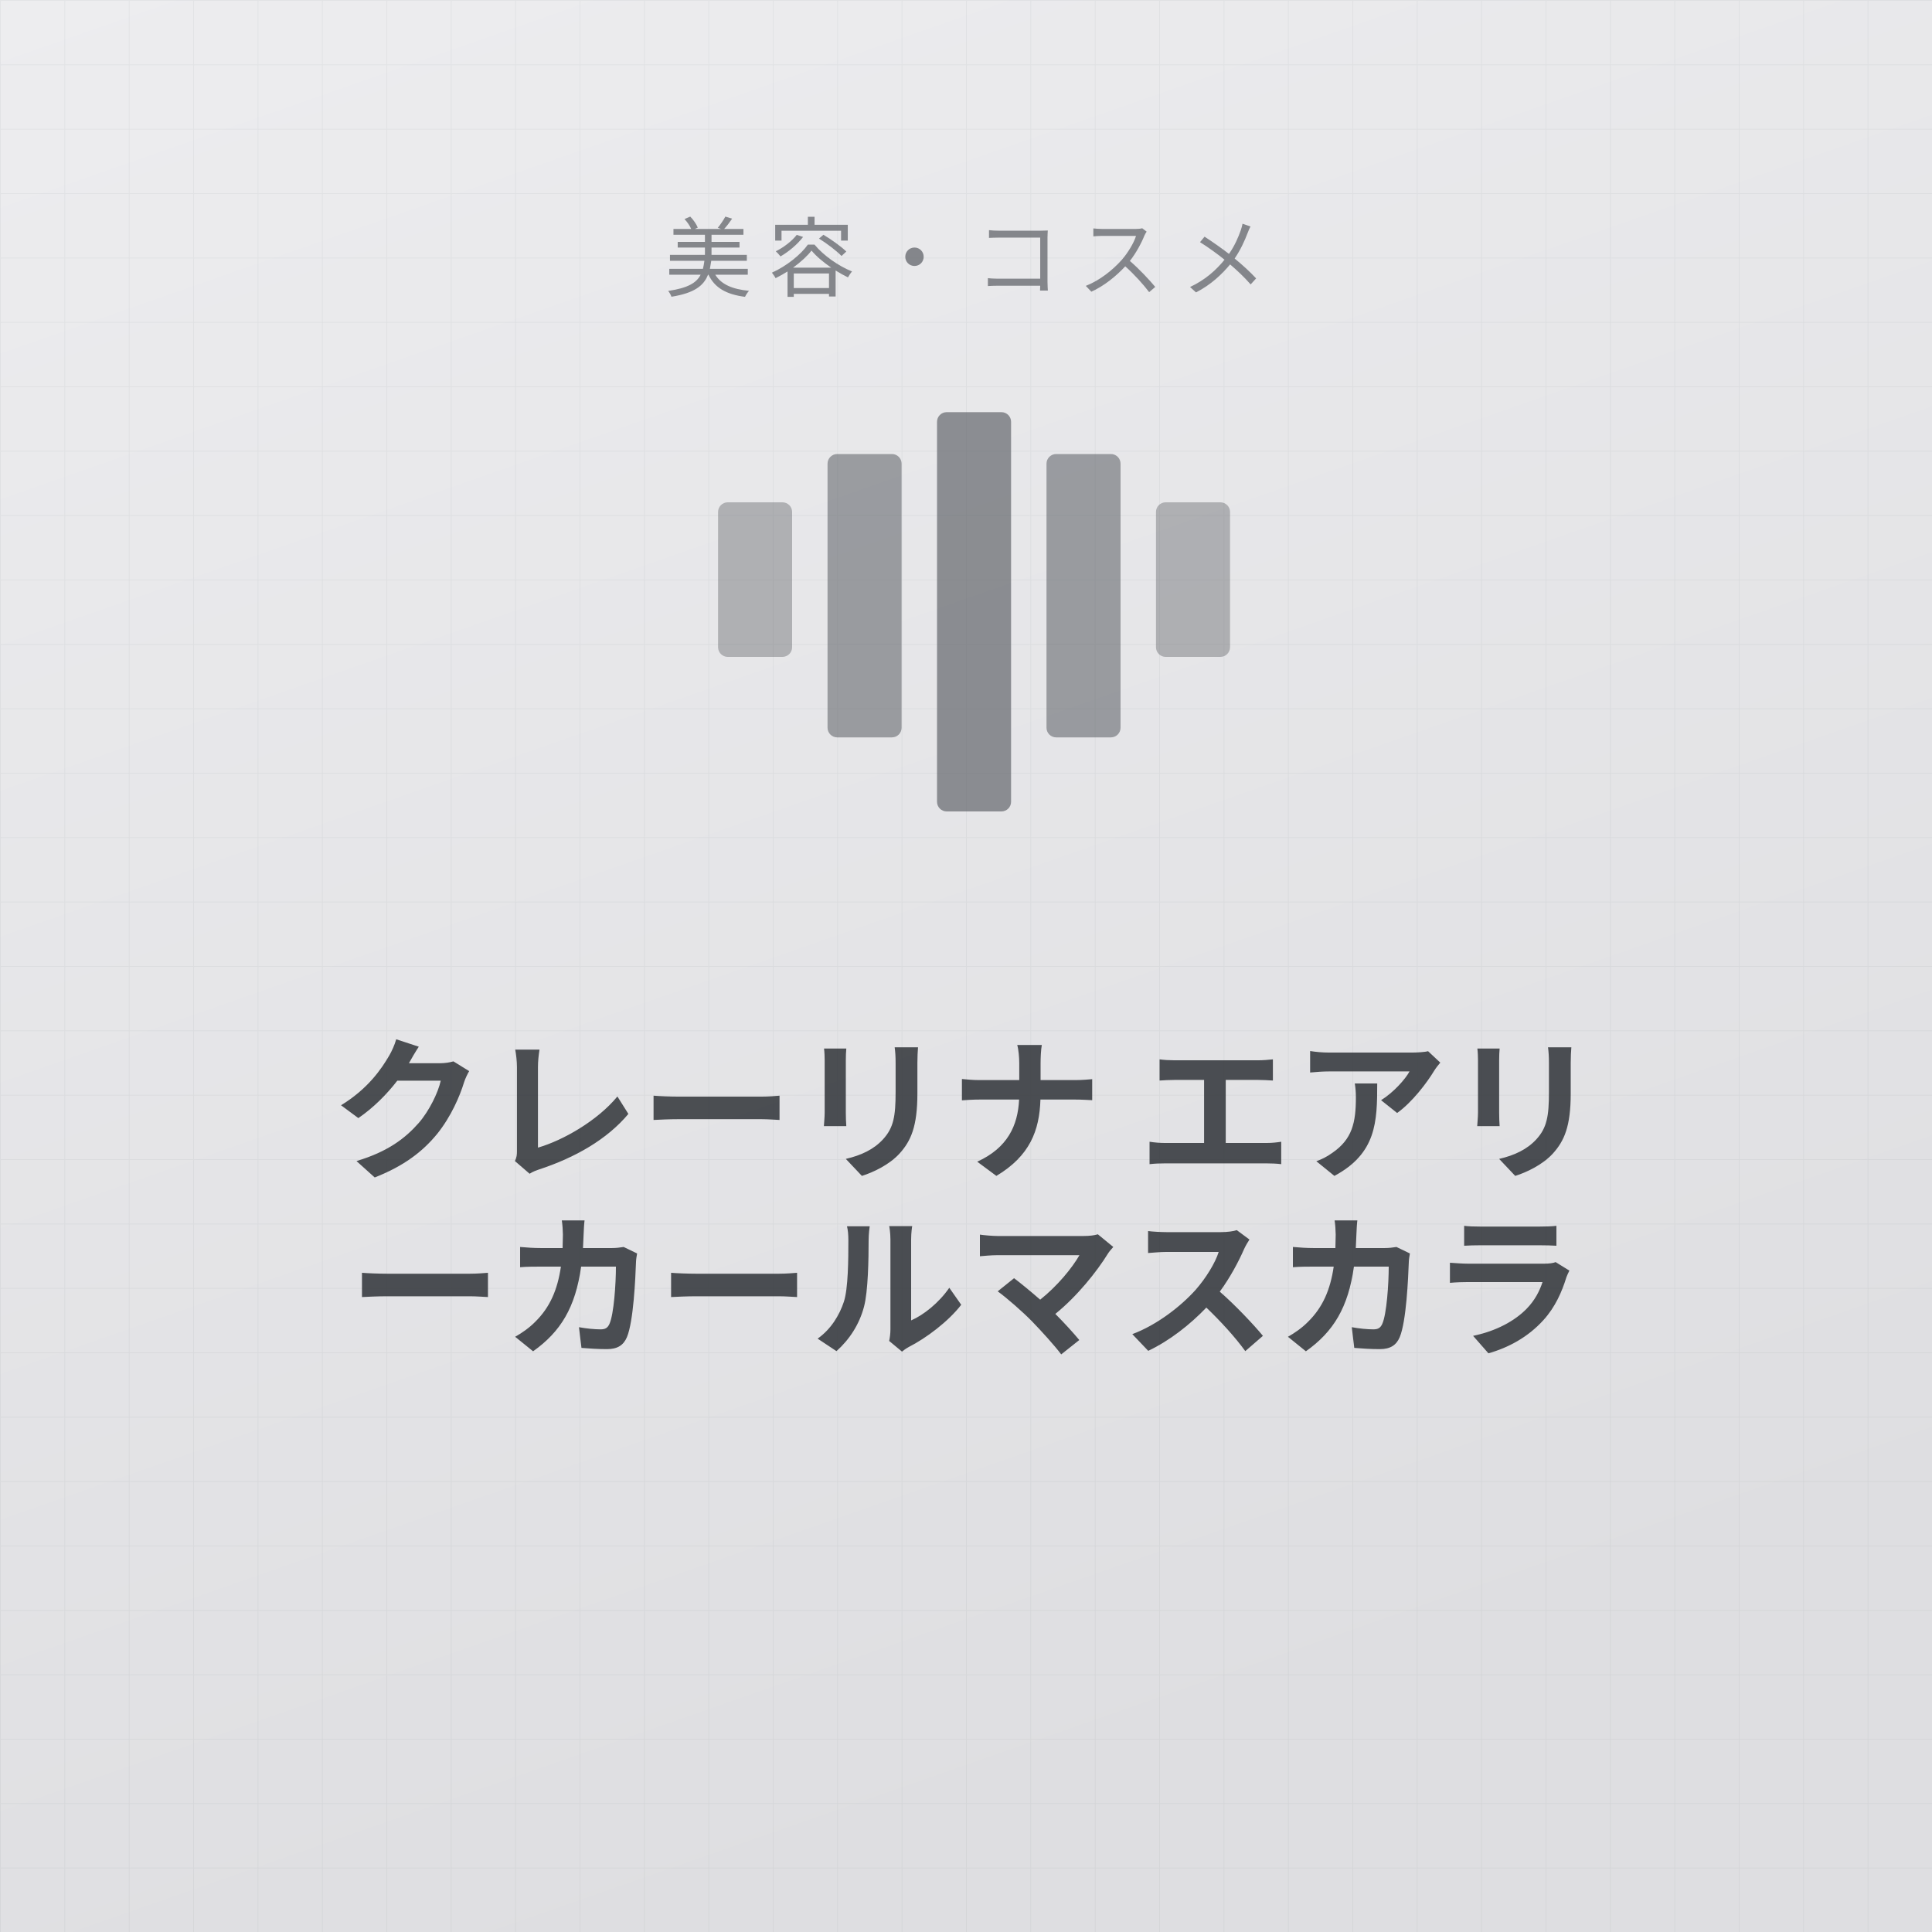
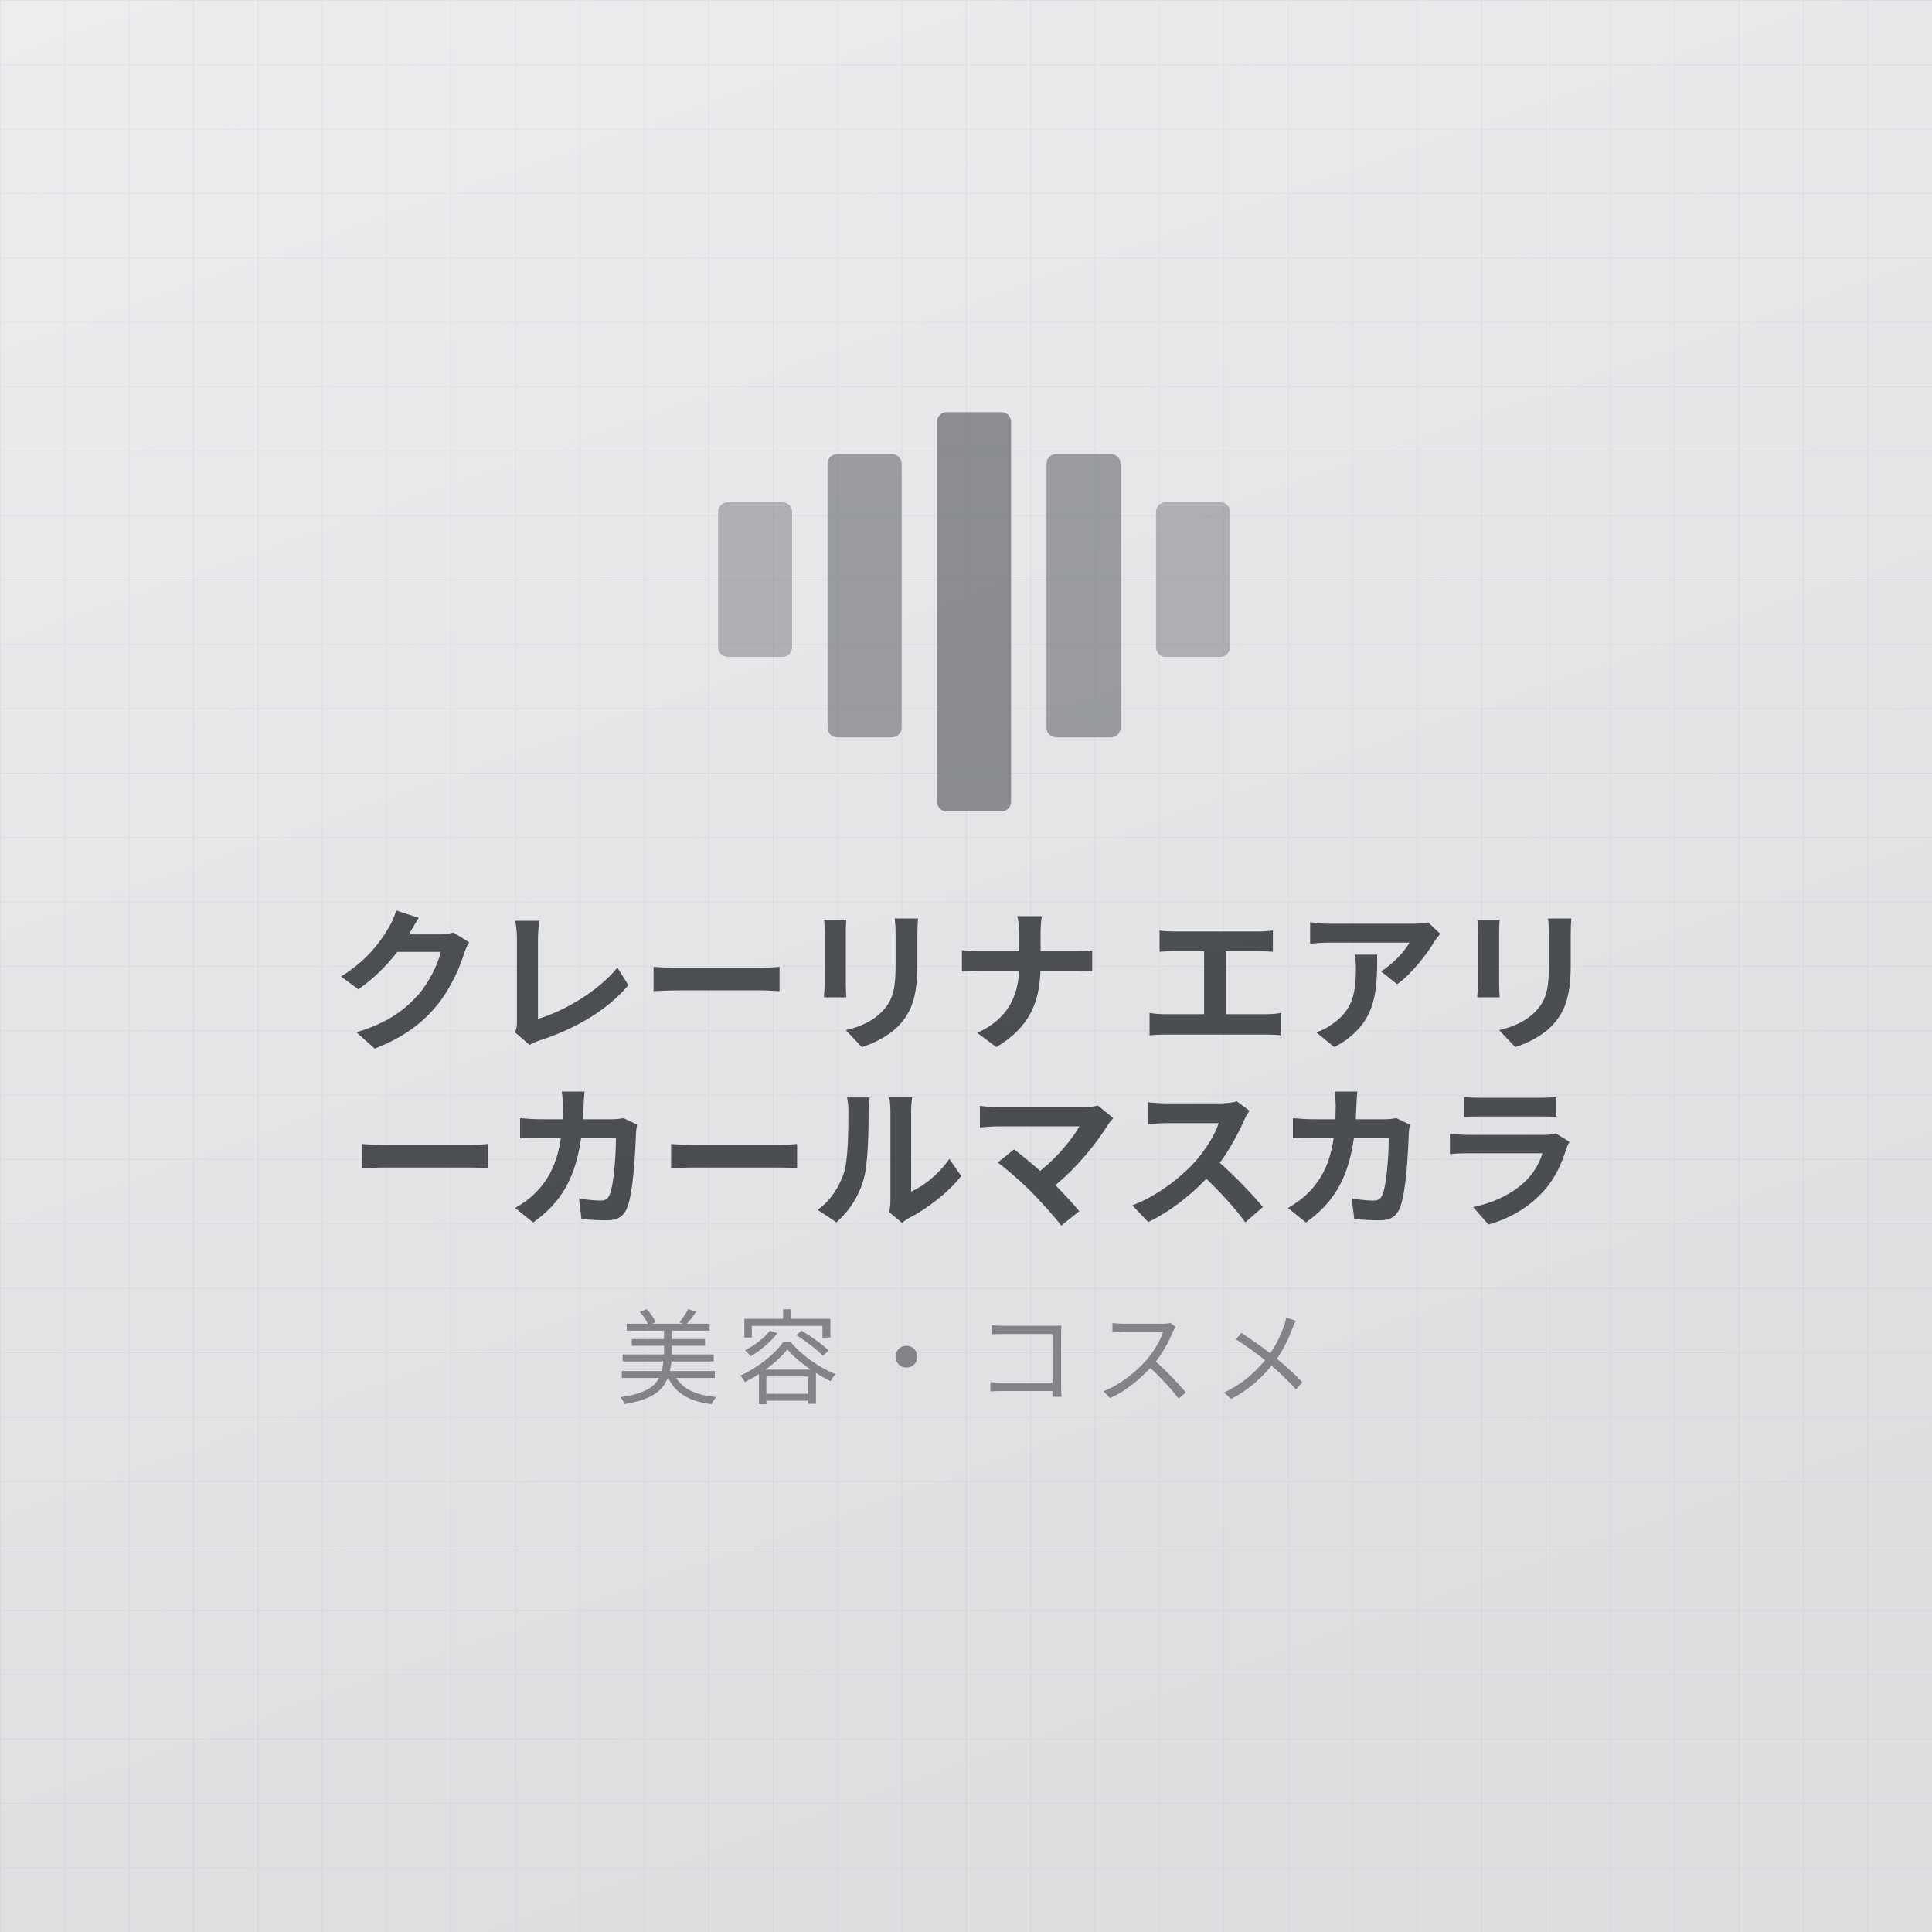
<svg xmlns="http://www.w3.org/2000/svg" width="1200" height="1200" viewBox="0 0 1200 1200" role="img" aria-label="クレーリナ エアリーカールマスカラ">
  <defs>
    <linearGradient id="shade" x1="0" y1="0" x2="0.35" y2="1">
      <stop offset="0%" stop-color="#EDEDEF" />
      <stop offset="100%" stop-color="#DEDEE1" />
    </linearGradient>
    <pattern id="grid" width="40" height="40" patternUnits="userSpaceOnUse">
      <path d="M40 0 L0 0 0 40" fill="none" stroke="#25282D" stroke-opacity=".05" stroke-width="1" />
    </pattern>
  </defs>
  <rect width="1200" height="1200" fill="url(#shade)" />
  <rect width="1200" height="1200" fill="url(#grid)" />
  <rect x="446" y="312" width="46" height="96" rx="6" fill="#5A5D63" fill-opacity=".40" />
  <rect x="514" y="282" width="46" height="176" rx="6" fill="#5A5D63" fill-opacity=".55" />
  <rect x="582" y="256" width="46" height="248" rx="6" fill="#5A5D63" fill-opacity=".65" />
  <rect x="650" y="282" width="46" height="176" rx="6" fill="#5A5D63" fill-opacity=".55" />
  <rect x="718" y="312" width="46" height="96" rx="6" fill="#5A5D63" fill-opacity=".40" />
-   <text x="600" y="180" text-anchor="middle" font-family="&quot;Hiragino Sans&quot;, &quot;Noto Sans JP&quot;, &quot;Yu Gothic&quot;, sans-serif" font-size="54" letter-spacing="10" fill="#5A5D63" fill-opacity=".70">美容・コスメ</text>
-   <text x="600" y="725" text-anchor="middle" font-family="&quot;Hiragino Sans&quot;, &quot;Noto Sans JP&quot;, &quot;Yu Gothic&quot;, sans-serif" font-size="96" font-weight="700" fill="#25282D" fill-opacity=".80">クレーリナ エアリ</text>
-   <text x="600" y="835" text-anchor="middle" font-family="&quot;Hiragino Sans&quot;, &quot;Noto Sans JP&quot;, &quot;Yu Gothic&quot;, sans-serif" font-size="96" font-weight="700" fill="#25282D" fill-opacity=".80">ーカールマスカラ</text>
+   <text x="600" y="645" text-anchor="middle" font-family="&quot;Hiragino Sans&quot;, &quot;Noto Sans JP&quot;, &quot;Yu Gothic&quot;, sans-serif" font-size="96" font-weight="700" fill="#25282D" fill-opacity=".80">クレーリナ エアリ</text>
+   <text x="600" y="755" text-anchor="middle" font-family="&quot;Hiragino Sans&quot;, &quot;Noto Sans JP&quot;, &quot;Yu Gothic&quot;, sans-serif" font-size="96" font-weight="700" fill="#25282D" fill-opacity=".80">ーカールマスカラ</text>
+   <text x="600" y="867" text-anchor="middle" font-family="&quot;Hiragino Sans&quot;, &quot;Noto Sans JP&quot;, &quot;Yu Gothic&quot;, sans-serif" font-size="64" letter-spacing="10" fill="#5A5D63" fill-opacity=".70">美容・コスメ</text>
</svg>
